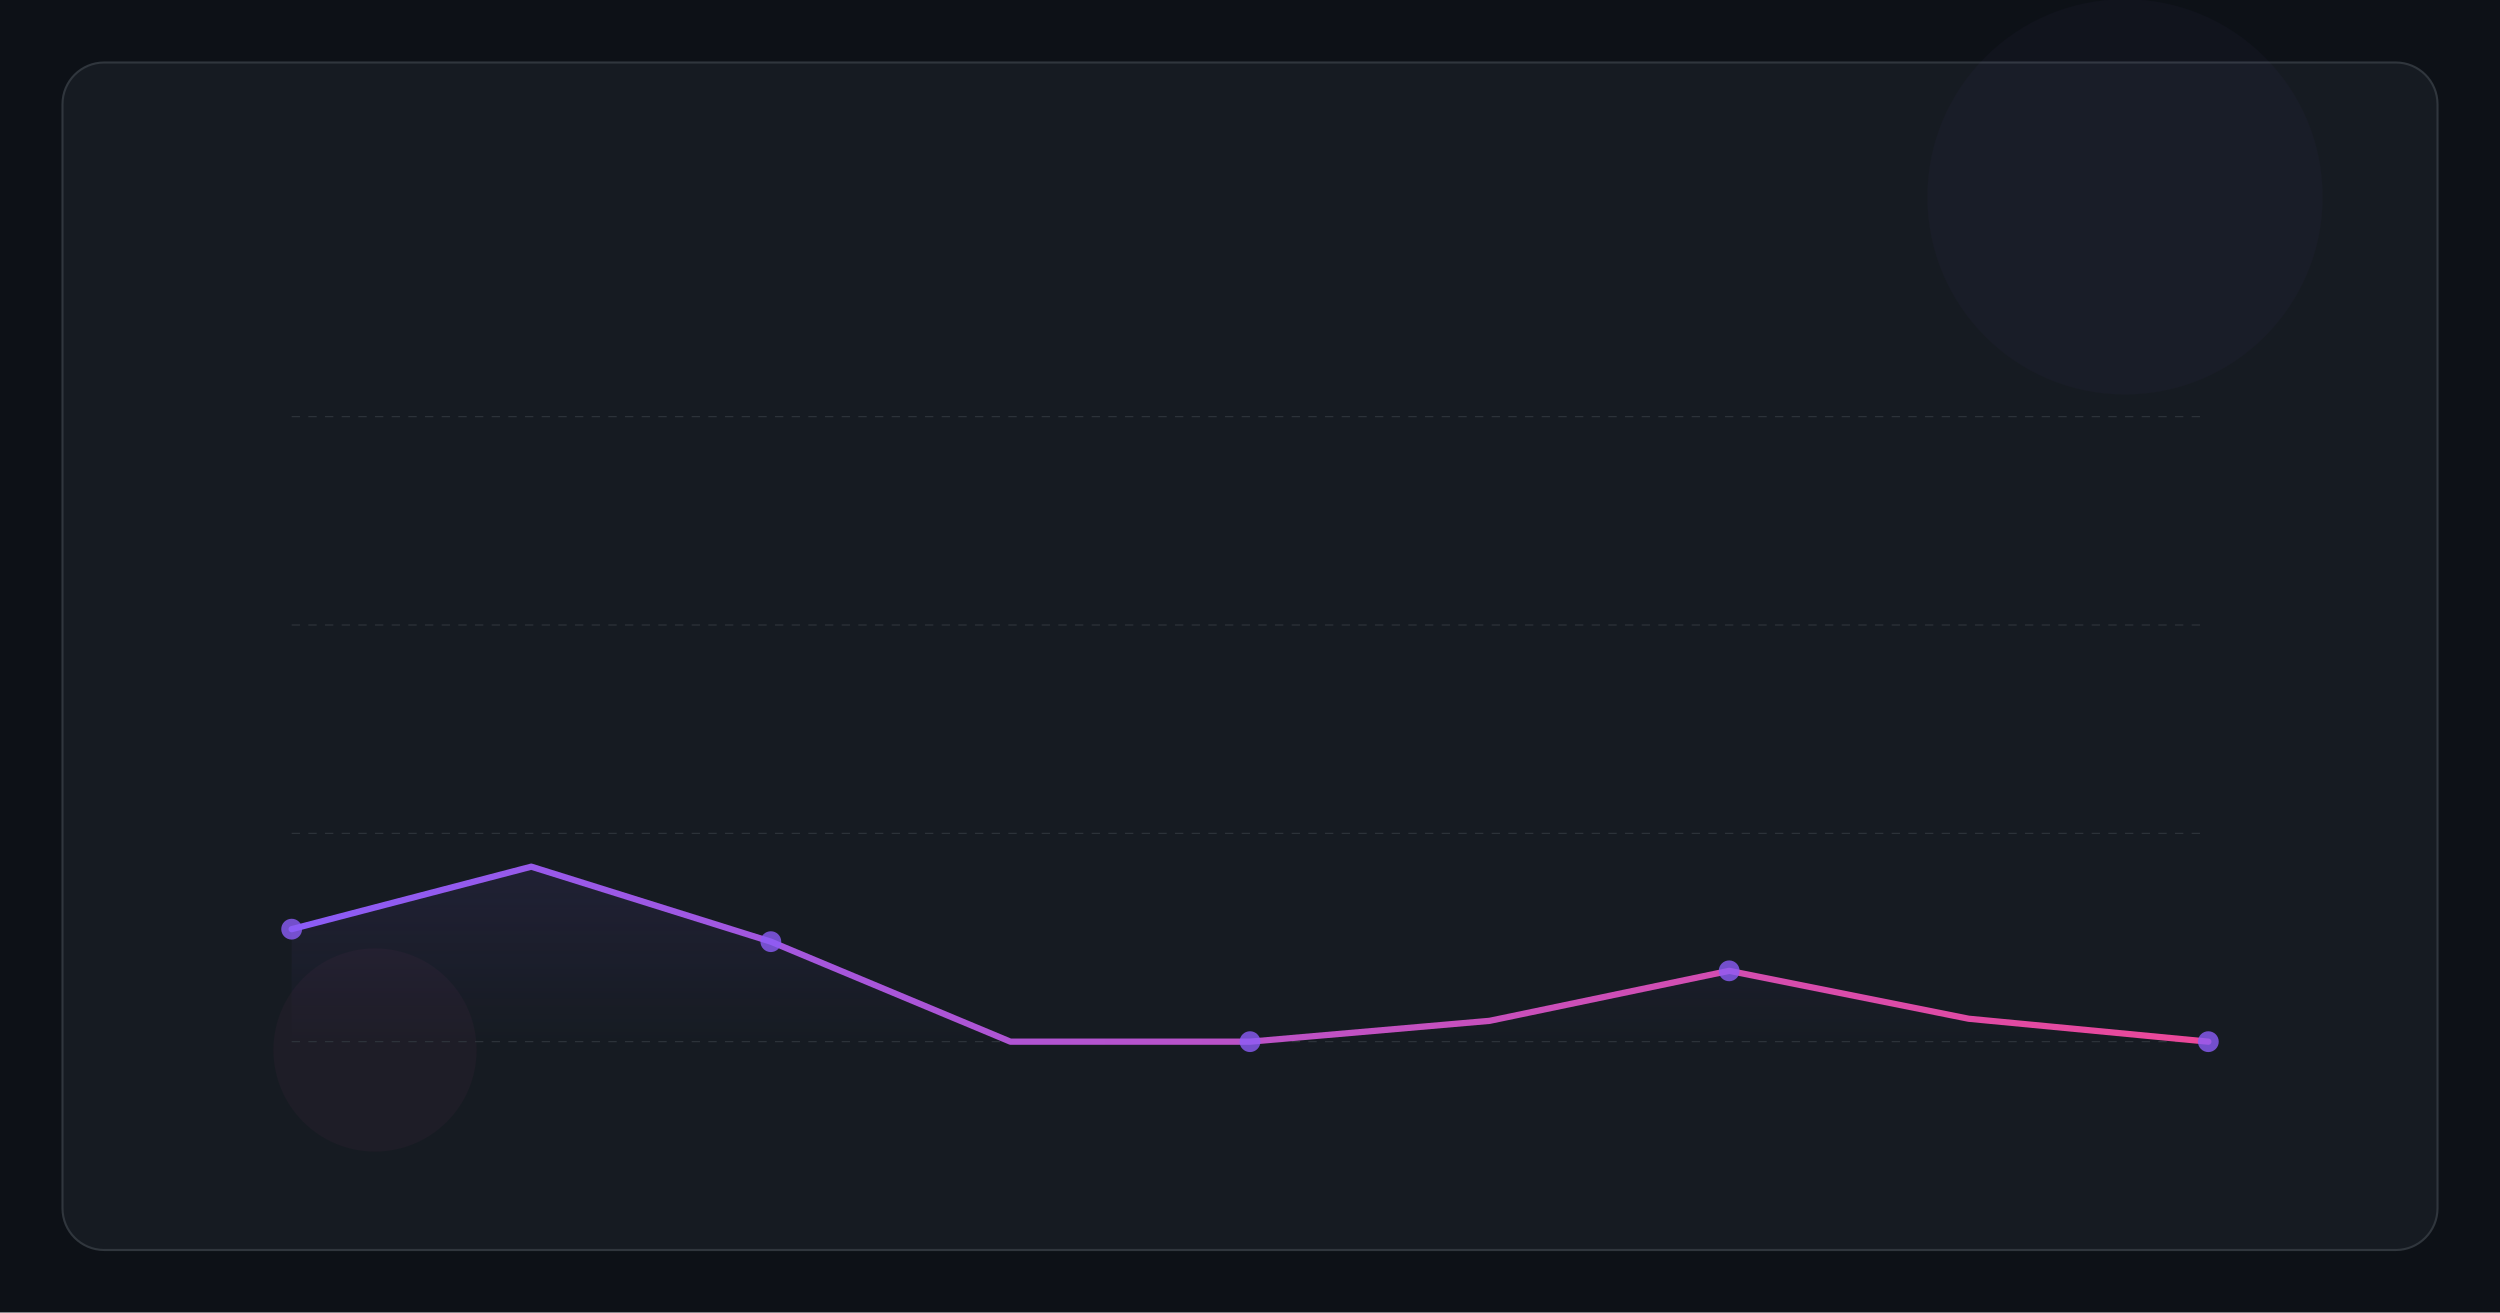
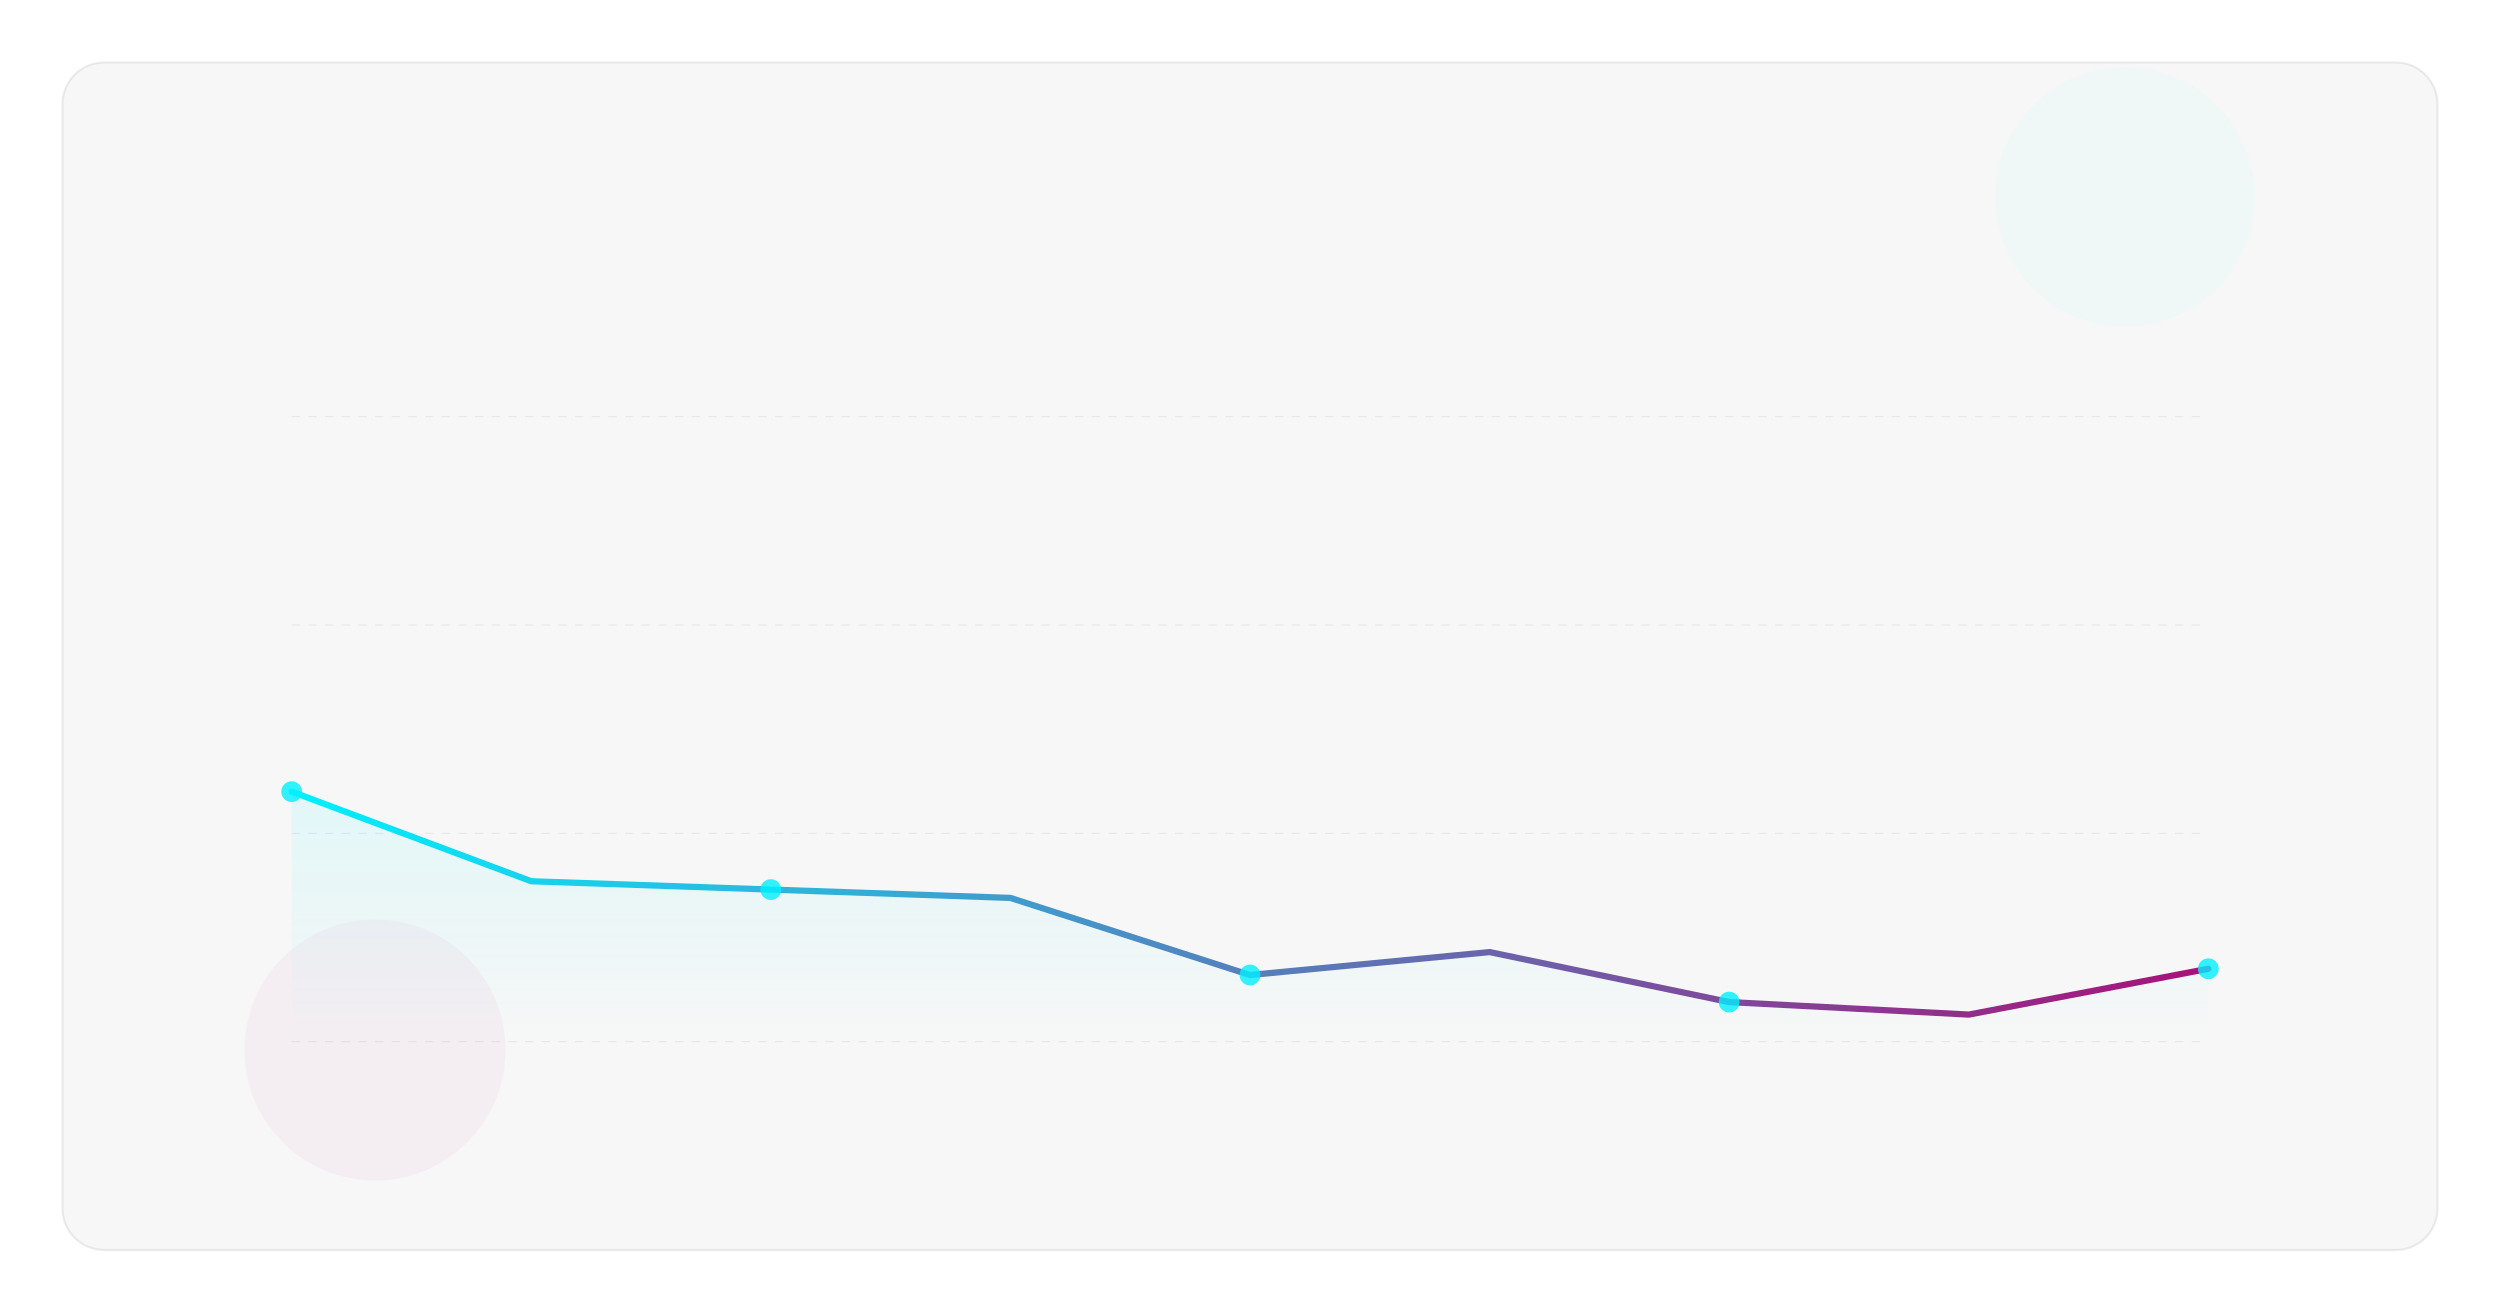
<svg xmlns="http://www.w3.org/2000/svg" viewBox="0 0 1200 630" fill="none">
-   <rect width="1200" height="630" fill="#0d1117" />
-   <rect x="30" y="30" width="1140" height="570" rx="20" fill="#161b22" stroke="#30363d" stroke-width="1" />
+   <rect width="1200" height="630" fill="transparent" />
+   <rect x="30" y="30" width="1140" height="570" rx="20" fill="rgba(128,128,128,0.06)" stroke="rgba(128,128,128,0.15)" stroke-width="1" />
  <defs>
    <linearGradient id="lineGrad" x1="0%" y1="0%" x2="100%" y2="0%">
-       <stop offset="0%" stop-color="#8B5CF6" />
-       <stop offset="100%" stop-color="#EC4899" />
+       <stop offset="0%" stop-color="#00F0FF" />
+       <stop offset="100%" stop-color="#A91079" />
    </linearGradient>
    <linearGradient id="areaGrad" x1="0%" y1="0%" x2="0%" y2="100%">
-       <stop offset="0%" stop-color="#8B5CF6" stop-opacity="0.3" />
-       <stop offset="100%" stop-color="#8B5CF6" stop-opacity="0" />
+       <stop offset="0%" stop-color="#00F0FF" stop-opacity="0.3" />
+       <stop offset="100%" stop-color="#00F0FF" stop-opacity="0" />
    </linearGradient>
    <linearGradient id="barGrad" x1="0%" y1="0%" x2="0%" y2="100%">
-       <stop offset="0%" stop-color="#8B5CF6" />
-       <stop offset="100%" stop-color="#EC4899" />
+       <stop offset="0%" stop-color="#00F0FF" />
+       <stop offset="100%" stop-color="#A91079" />
    </linearGradient>
  </defs>
-   <circle cx="1020" cy="94.5" r="94.848" fill="#8B5CF6" opacity="0.03" />
-   <circle cx="180" cy="504" r="48.745" fill="#EC4899" opacity="0.04" />
-   <line x1="140" y1="200" x2="1060" y2="200" stroke="#30363d" stroke-width="0.5" stroke-dasharray="4 4" />
-   <line x1="140" y1="300" x2="1060" y2="300" stroke="#30363d" stroke-width="0.5" stroke-dasharray="4 4" />
-   <line x1="140" y1="400" x2="1060" y2="400" stroke="#30363d" stroke-width="0.5" stroke-dasharray="4 4" />
-   <line x1="140" y1="500" x2="1060" y2="500" stroke="#30363d" stroke-width="0.5" stroke-dasharray="4 4" />
-   <path d="M140 446 L255 416 L370 452 L485 500 L600 500 L715 490 L830 466 L945 489 L1060 500 L1060 500 L140 500 Z" fill="url(#areaGrad)" opacity="0.3" />
-   <path d="M140 446 L255 416 L370 452 L485 500 L600 500 L715 490 L830 466 L945 489 L1060 500" stroke="url(#lineGrad)" stroke-width="3" stroke-linecap="round" stroke-linejoin="round" fill="none" />
-   <circle cx="140" cy="446" r="5" fill="#8B5CF6" opacity="0.8" />
-   <circle cx="370" cy="452" r="5" fill="#8B5CF6" opacity="0.8" />
-   <circle cx="600" cy="500" r="5" fill="#8B5CF6" opacity="0.8" />
-   <circle cx="830" cy="466" r="5" fill="#8B5CF6" opacity="0.8" />
-   <circle cx="1060" cy="500" r="5" fill="#8B5CF6" opacity="0.8" />
+   <circle cx="1020" cy="94.5" r="62.276" fill="#00F0FF" opacity="0.03" />
+   <circle cx="180" cy="504" r="62.651" fill="#A91079" opacity="0.04" />
+   <line x1="140" y1="200" x2="1060" y2="200" stroke="rgba(128,128,128,0.15)" stroke-width="0.5" stroke-dasharray="4 4" />
+   <line x1="140" y1="300" x2="1060" y2="300" stroke="rgba(128,128,128,0.15)" stroke-width="0.5" stroke-dasharray="4 4" />
+   <line x1="140" y1="400" x2="1060" y2="400" stroke="rgba(128,128,128,0.15)" stroke-width="0.5" stroke-dasharray="4 4" />
+   <line x1="140" y1="500" x2="1060" y2="500" stroke="rgba(128,128,128,0.15)" stroke-width="0.5" stroke-dasharray="4 4" />
+   <path d="M140 380 L255 423 L370 427 L485 431 L600 468 L715 457 L830 481 L945 487 L1060 465 L1060 500 L140 500 Z" fill="url(#areaGrad)" opacity="0.3" />
+   <path d="M140 380 L255 423 L370 427 L485 431 L600 468 L715 457 L830 481 L945 487 L1060 465" stroke="url(#lineGrad)" stroke-width="3" stroke-linecap="round" stroke-linejoin="round" fill="none" />
+   <circle cx="140" cy="380" r="5" fill="#00F0FF" opacity="0.8" />
+   <circle cx="370" cy="427" r="5" fill="#00F0FF" opacity="0.8" />
+   <circle cx="600" cy="468" r="5" fill="#00F0FF" opacity="0.8" />
+   <circle cx="830" cy="481" r="5" fill="#00F0FF" opacity="0.8" />
+   <circle cx="1060" cy="465" r="5" fill="#00F0FF" opacity="0.8" />
</svg>
